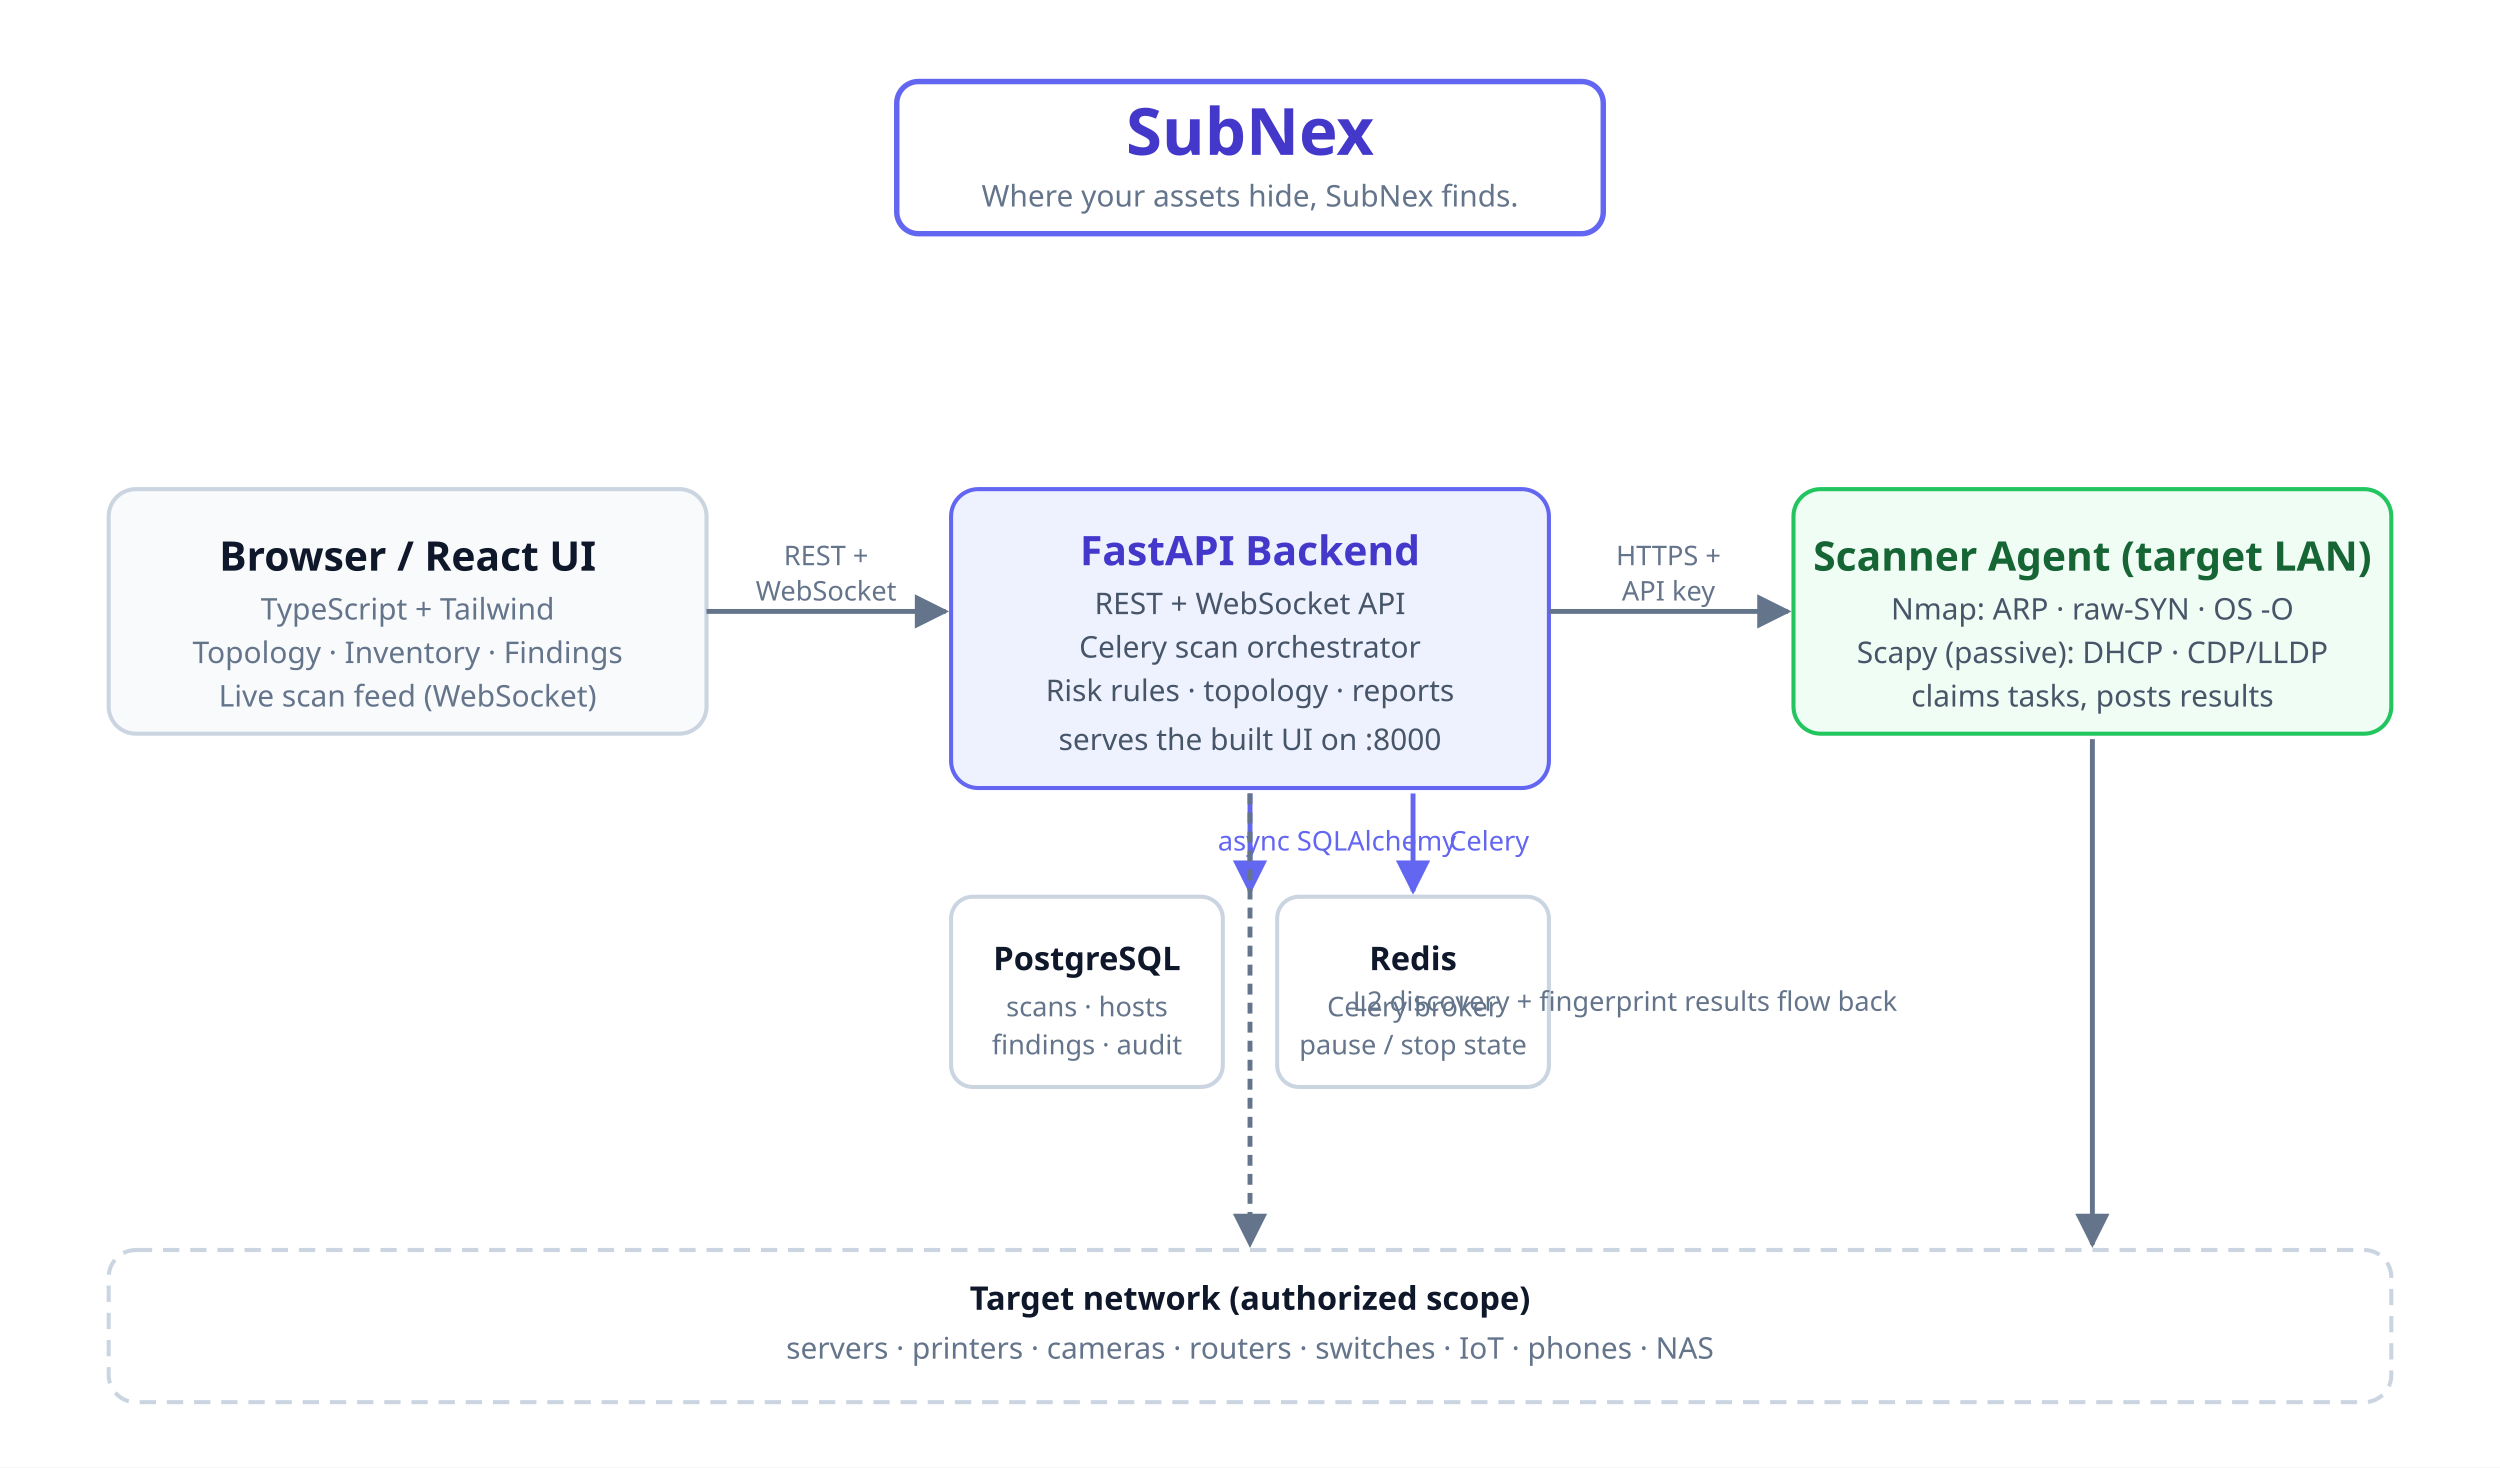
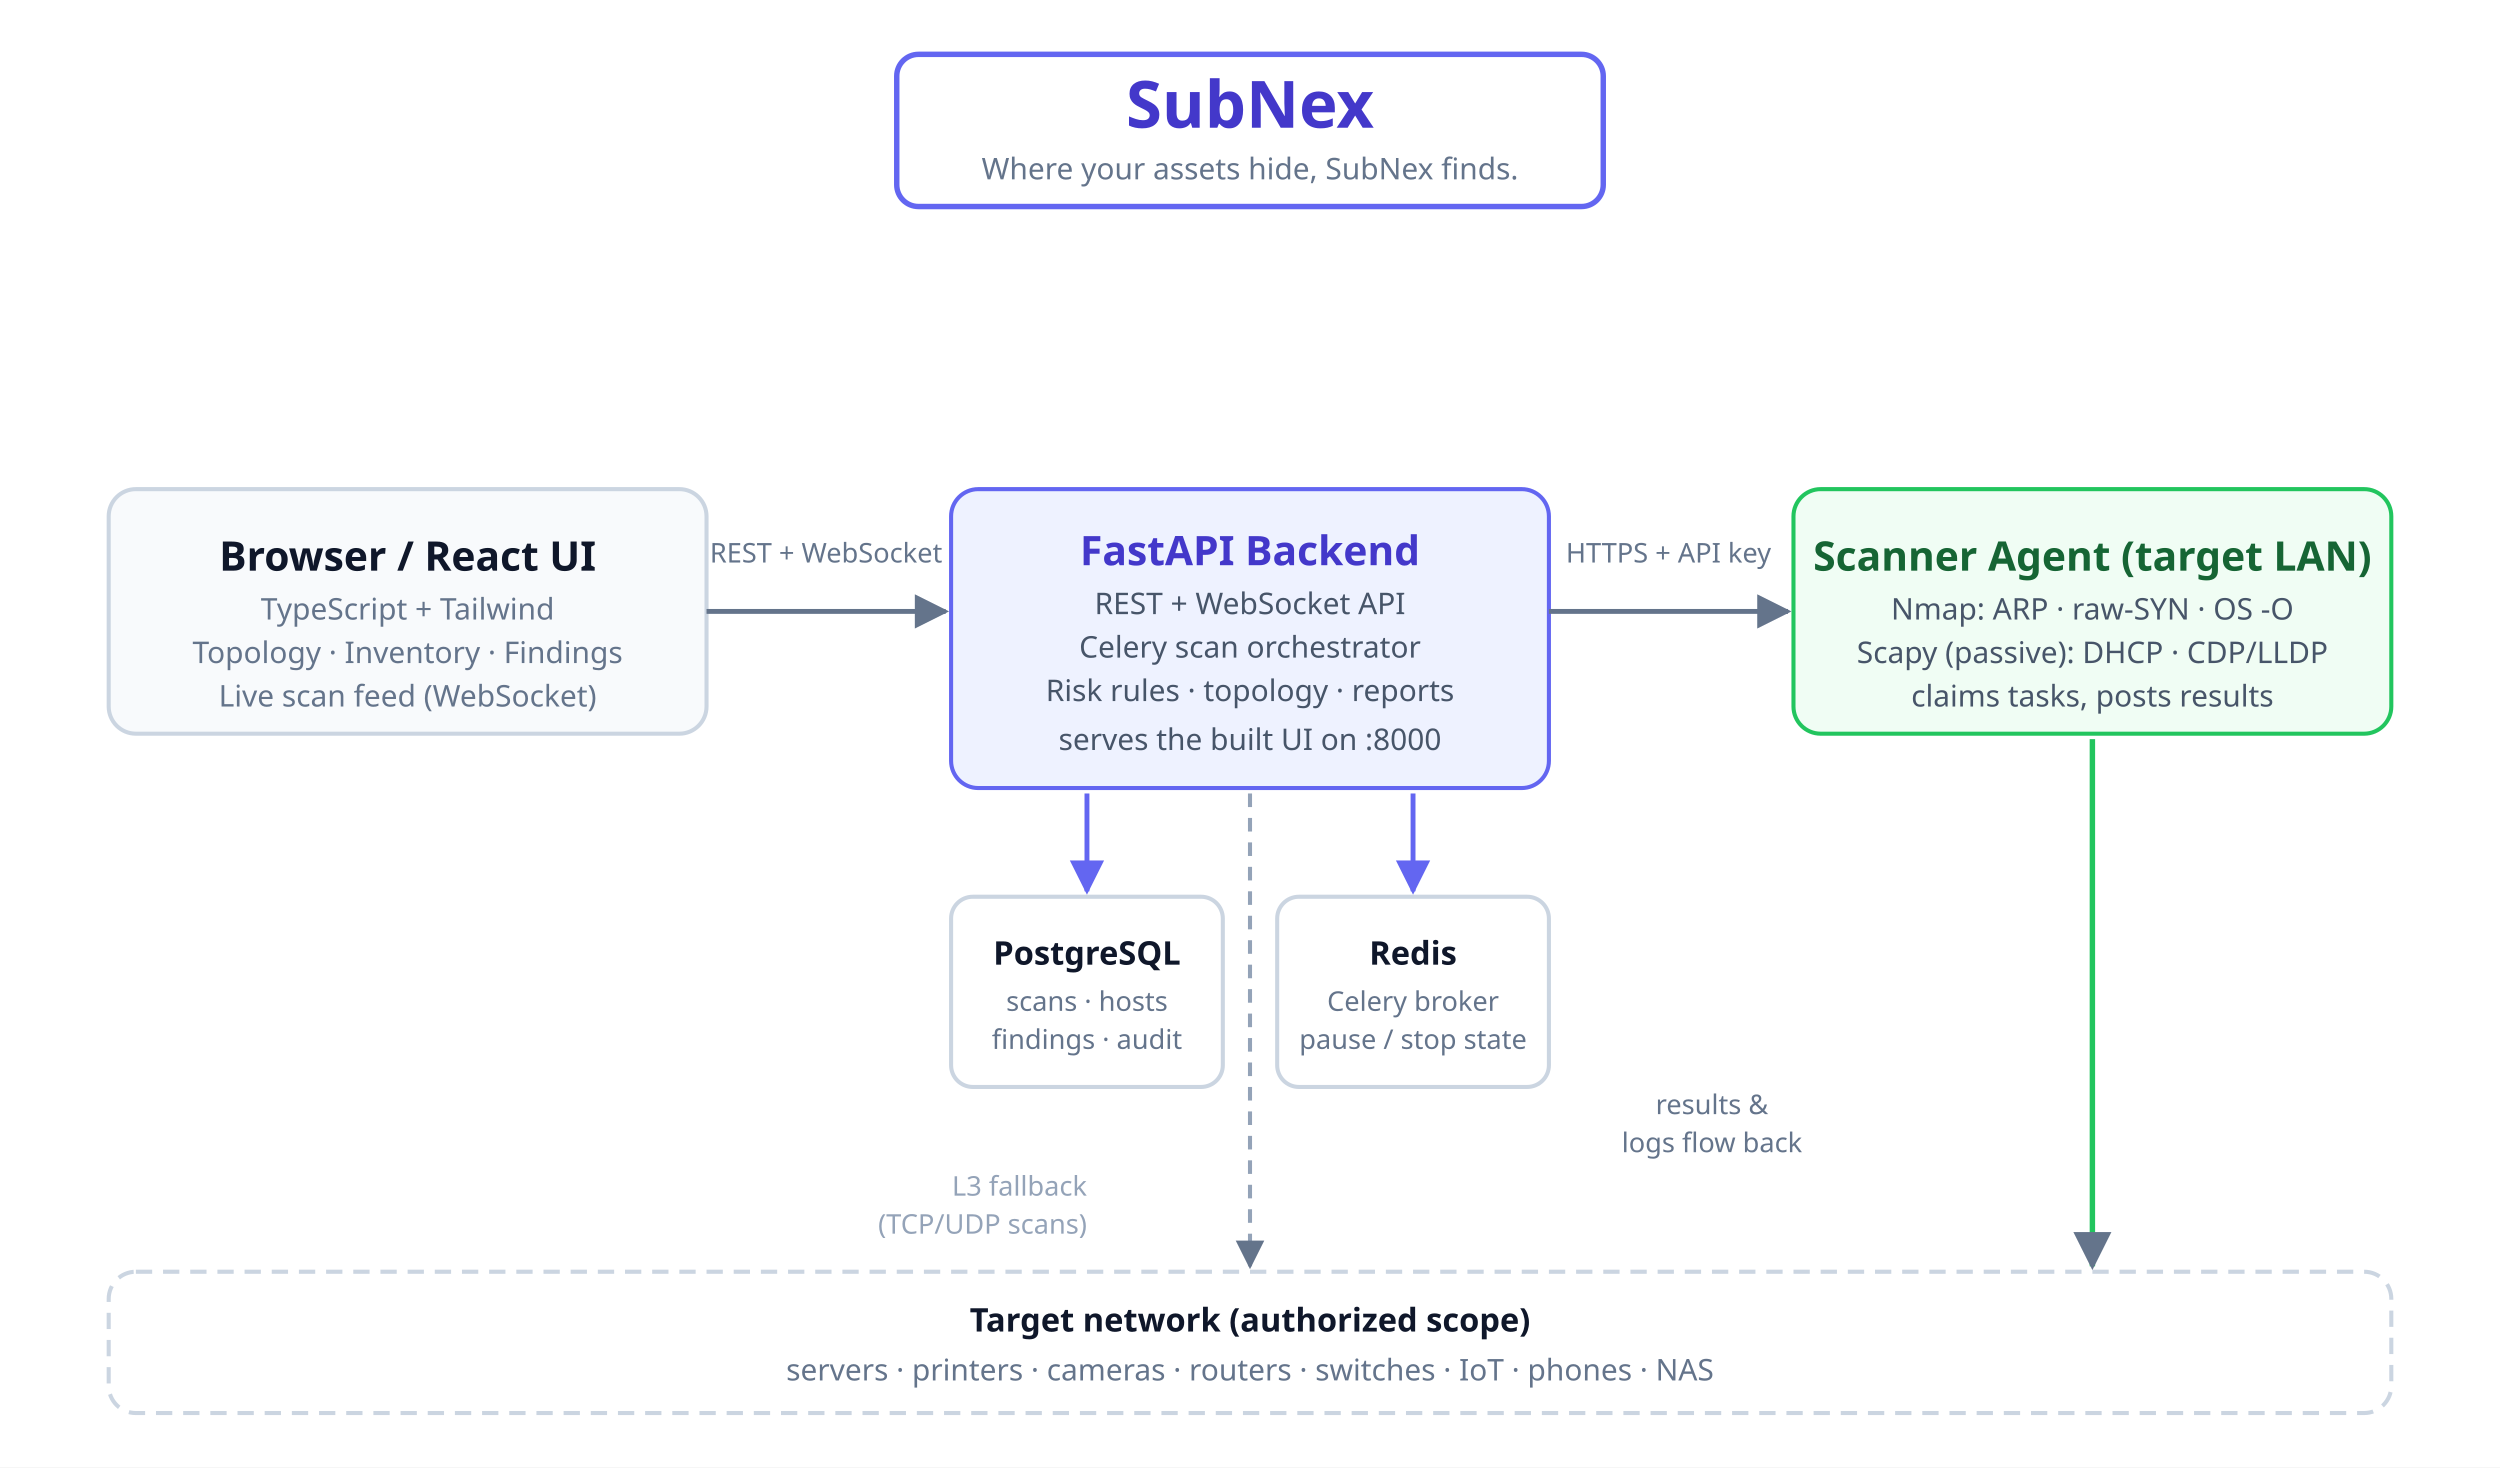
<svg xmlns="http://www.w3.org/2000/svg" width="920" height="540" viewBox="0 0 920 540" font-family="Segoe UI, system-ui, -apple-system, sans-serif">
  <defs>
    <marker id="arr" viewBox="0 0 10 10" refX="9" refY="5" markerWidth="7" markerHeight="7" orient="auto-start-reverse">
      <path d="M0,0 L10,5 L0,10 z" fill="#64748b" />
    </marker>
    <marker id="arrl" viewBox="0 0 10 10" refX="9" refY="5" markerWidth="7" markerHeight="7" orient="auto-start-reverse">
      <path d="M0,0 L10,5 L0,10 z" fill="#6366f1" />
    </marker>
  </defs>
  <rect width="920" height="540" fill="#ffffff" />
-   <rect x="330" y="30" width="260" height="56" rx="8" fill="#ffffff" stroke="#6366f1" stroke-width="2" />
-   <text x="460" y="57" text-anchor="middle" font-size="24" font-weight="700" fill="#4338ca">SubNex</text>
-   <text x="460" y="76" text-anchor="middle" font-size="11" fill="#64748b">Where your assets hide, SubNex finds.</text>
+   <rect x="330" y="20" width="260" height="56" rx="8" fill="#ffffff" stroke="#6366f1" stroke-width="2" />
+   <text x="460" y="47" text-anchor="middle" font-size="24" font-weight="700" fill="#4338ca">SubNex</text>
+   <text x="460" y="66" text-anchor="middle" font-size="11" fill="#64748b">Where your assets hide, SubNex finds.</text>
  <rect x="40" y="180" width="220" height="90" rx="10" fill="#f8fafc" stroke="#cbd5e1" stroke-width="1.5" />
  <text x="150" y="210" text-anchor="middle" font-size="15" font-weight="700" fill="#0f172a">Browser / React UI</text>
  <text x="150" y="228" text-anchor="middle" font-size="11" fill="#64748b">TypeScript + Tailwind</text>
  <text x="150" y="244" text-anchor="middle" font-size="11" fill="#64748b">Topology · Inventory · Findings</text>
  <text x="150" y="260" text-anchor="middle" font-size="11" fill="#64748b">Live scan feed (WebSocket)</text>
  <rect x="350" y="180" width="220" height="110" rx="10" fill="#eef2ff" stroke="#6366f1" stroke-width="1.5" />
  <text x="460" y="208" text-anchor="middle" font-size="15" font-weight="700" fill="#4338ca">FastAPI Backend</text>
  <text x="460" y="226" text-anchor="middle" font-size="11" fill="#475569">REST + WebSocket API</text>
  <text x="460" y="242" text-anchor="middle" font-size="11" fill="#475569">Celery scan orchestrator</text>
  <text x="460" y="258" text-anchor="middle" font-size="11" fill="#475569">Risk rules · topology · reports</text>
  <text x="460" y="276" text-anchor="middle" font-size="11" fill="#475569">serves the built UI on :8000</text>
  <rect x="350" y="330" width="100" height="70" rx="8" fill="#ffffff" stroke="#cbd5e1" stroke-width="1.5" />
-   <text x="400" y="357" text-anchor="middle" font-size="12" font-weight="700" fill="#0f172a">PostgreSQL</text>
-   <text x="400" y="374" text-anchor="middle" font-size="10" fill="#64748b">scans · hosts</text>
-   <text x="400" y="388" text-anchor="middle" font-size="10" fill="#64748b">findings · audit</text>
+   <text x="400" y="355" text-anchor="middle" font-size="12" font-weight="700" fill="#0f172a">PostgreSQL</text>
+   <text x="400" y="372" text-anchor="middle" font-size="10" fill="#64748b">scans · hosts</text>
+   <text x="400" y="386" text-anchor="middle" font-size="10" fill="#64748b">findings · audit</text>
  <rect x="470" y="330" width="100" height="70" rx="8" fill="#ffffff" stroke="#cbd5e1" stroke-width="1.5" />
-   <text x="520" y="357" text-anchor="middle" font-size="12" font-weight="700" fill="#0f172a">Redis</text>
-   <text x="520" y="374" text-anchor="middle" font-size="10" fill="#64748b">Celery broker</text>
-   <text x="520" y="388" text-anchor="middle" font-size="10" fill="#64748b">pause / stop state</text>
+   <text x="520" y="355" text-anchor="middle" font-size="12" font-weight="700" fill="#0f172a">Redis</text>
+   <text x="520" y="372" text-anchor="middle" font-size="10" fill="#64748b">Celery broker</text>
+   <text x="520" y="386" text-anchor="middle" font-size="10" fill="#64748b">pause / stop state</text>
  <rect x="660" y="180" width="220" height="90" rx="10" fill="#f0fdf4" stroke="#22c55e" stroke-width="1.5" />
  <text x="770" y="210" text-anchor="middle" font-size="15" font-weight="700" fill="#166534">Scanner Agent (target LAN)</text>
  <text x="770" y="228" text-anchor="middle" font-size="11" fill="#475569">Nmap: ARP · raw-SYN · OS -O</text>
  <text x="770" y="244" text-anchor="middle" font-size="11" fill="#475569">Scapy (passive): DHCP · CDP/LLDP</text>
  <text x="770" y="260" text-anchor="middle" font-size="11" fill="#475569">claims tasks, posts results</text>
-   <rect x="40" y="460" width="840" height="56" rx="10" fill="#ffffff" stroke="#cbd5e1" stroke-width="1.5" stroke-dasharray="6 4" />
-   <text x="460" y="482" text-anchor="middle" font-size="12" font-weight="700" fill="#0f172a">Target network (authorized scope)</text>
-   <text x="460" y="500" text-anchor="middle" font-size="11" fill="#64748b">servers · printers · cameras · routers · switches · IoT · phones · NAS</text>
+   <rect x="40" y="468" width="840" height="52" rx="10" fill="#ffffff" stroke="#cbd5e1" stroke-width="1.5" stroke-dasharray="6 4" />
+   <text x="460" y="490" text-anchor="middle" font-size="12" font-weight="700" fill="#0f172a">Target network (authorized scope)</text>
+   <text x="460" y="508" text-anchor="middle" font-size="11" fill="#64748b">servers · printers · cameras · routers · switches · IoT · phones · NAS</text>
  <line x1="260" y1="225" x2="348" y2="225" stroke="#64748b" stroke-width="1.8" marker-end="url(#arr)" />
-   <text x="304" y="208" text-anchor="middle" font-size="10" fill="#64748b">REST +</text>
-   <text x="304" y="221" text-anchor="middle" font-size="10" fill="#64748b">WebSocket</text>
+   <text x="304" y="207" text-anchor="middle" font-size="10" fill="#64748b">REST + WebSocket</text>
  <line x1="570" y1="225" x2="658" y2="225" stroke="#64748b" stroke-width="1.8" marker-end="url(#arr)" />
-   <text x="614" y="208" text-anchor="middle" font-size="10" fill="#64748b">HTTPS +</text>
-   <text x="614" y="221" text-anchor="middle" font-size="10" fill="#64748b">API key</text>
-   <line x1="460" y1="292" x2="460" y2="328" stroke="#6366f1" stroke-width="1.8" marker-end="url(#arrl)" />
-   <text x="492" y="313" text-anchor="middle" font-size="10" fill="#6366f1">async SQLAlchemy</text>
+   <text x="614" y="207" text-anchor="middle" font-size="10" fill="#64748b">HTTPS + API key</text>
+   <line x1="400" y1="292" x2="400" y2="328" stroke="#6366f1" stroke-width="1.8" marker-end="url(#arrl)" />
  <line x1="520" y1="292" x2="520" y2="328" stroke="#6366f1" stroke-width="1.8" marker-end="url(#arrl)" />
-   <text x="548" y="313" text-anchor="middle" font-size="10" fill="#6366f1">Celery</text>
-   <line x1="770" y1="272" x2="770" y2="458" stroke="#64748b" stroke-width="1.8" marker-end="url(#arr)" />
-   <line x1="460" y1="292" x2="460" y2="458" stroke="#64748b" stroke-width="1.8" marker-end="url(#arr)" stroke-dasharray="4 3" />
-   <text x="598" y="372" text-anchor="middle" font-size="10" fill="#64748b">L2 discovery + fingerprint results flow back</text>
+   <line x1="770" y1="272" x2="770" y2="466" stroke="#22c55e" stroke-width="2" marker-end="url(#arr)" />
+   <line x1="460" y1="292" x2="460" y2="466" stroke="#94a3b8" stroke-width="1.5" stroke-dasharray="5 4" marker-end="url(#arr)" />
+   <text x="400" y="440" text-anchor="end" font-size="10" fill="#94a3b8">L3 fallback</text>
+   <text x="400" y="454" text-anchor="end" font-size="10" fill="#94a3b8">(TCP/UDP scans)</text>
+   <text x="630" y="410" text-anchor="middle" font-size="10" fill="#64748b">results &amp;</text>
+   <text x="630" y="424" text-anchor="middle" font-size="10" fill="#64748b">logs flow back</text>
</svg>
